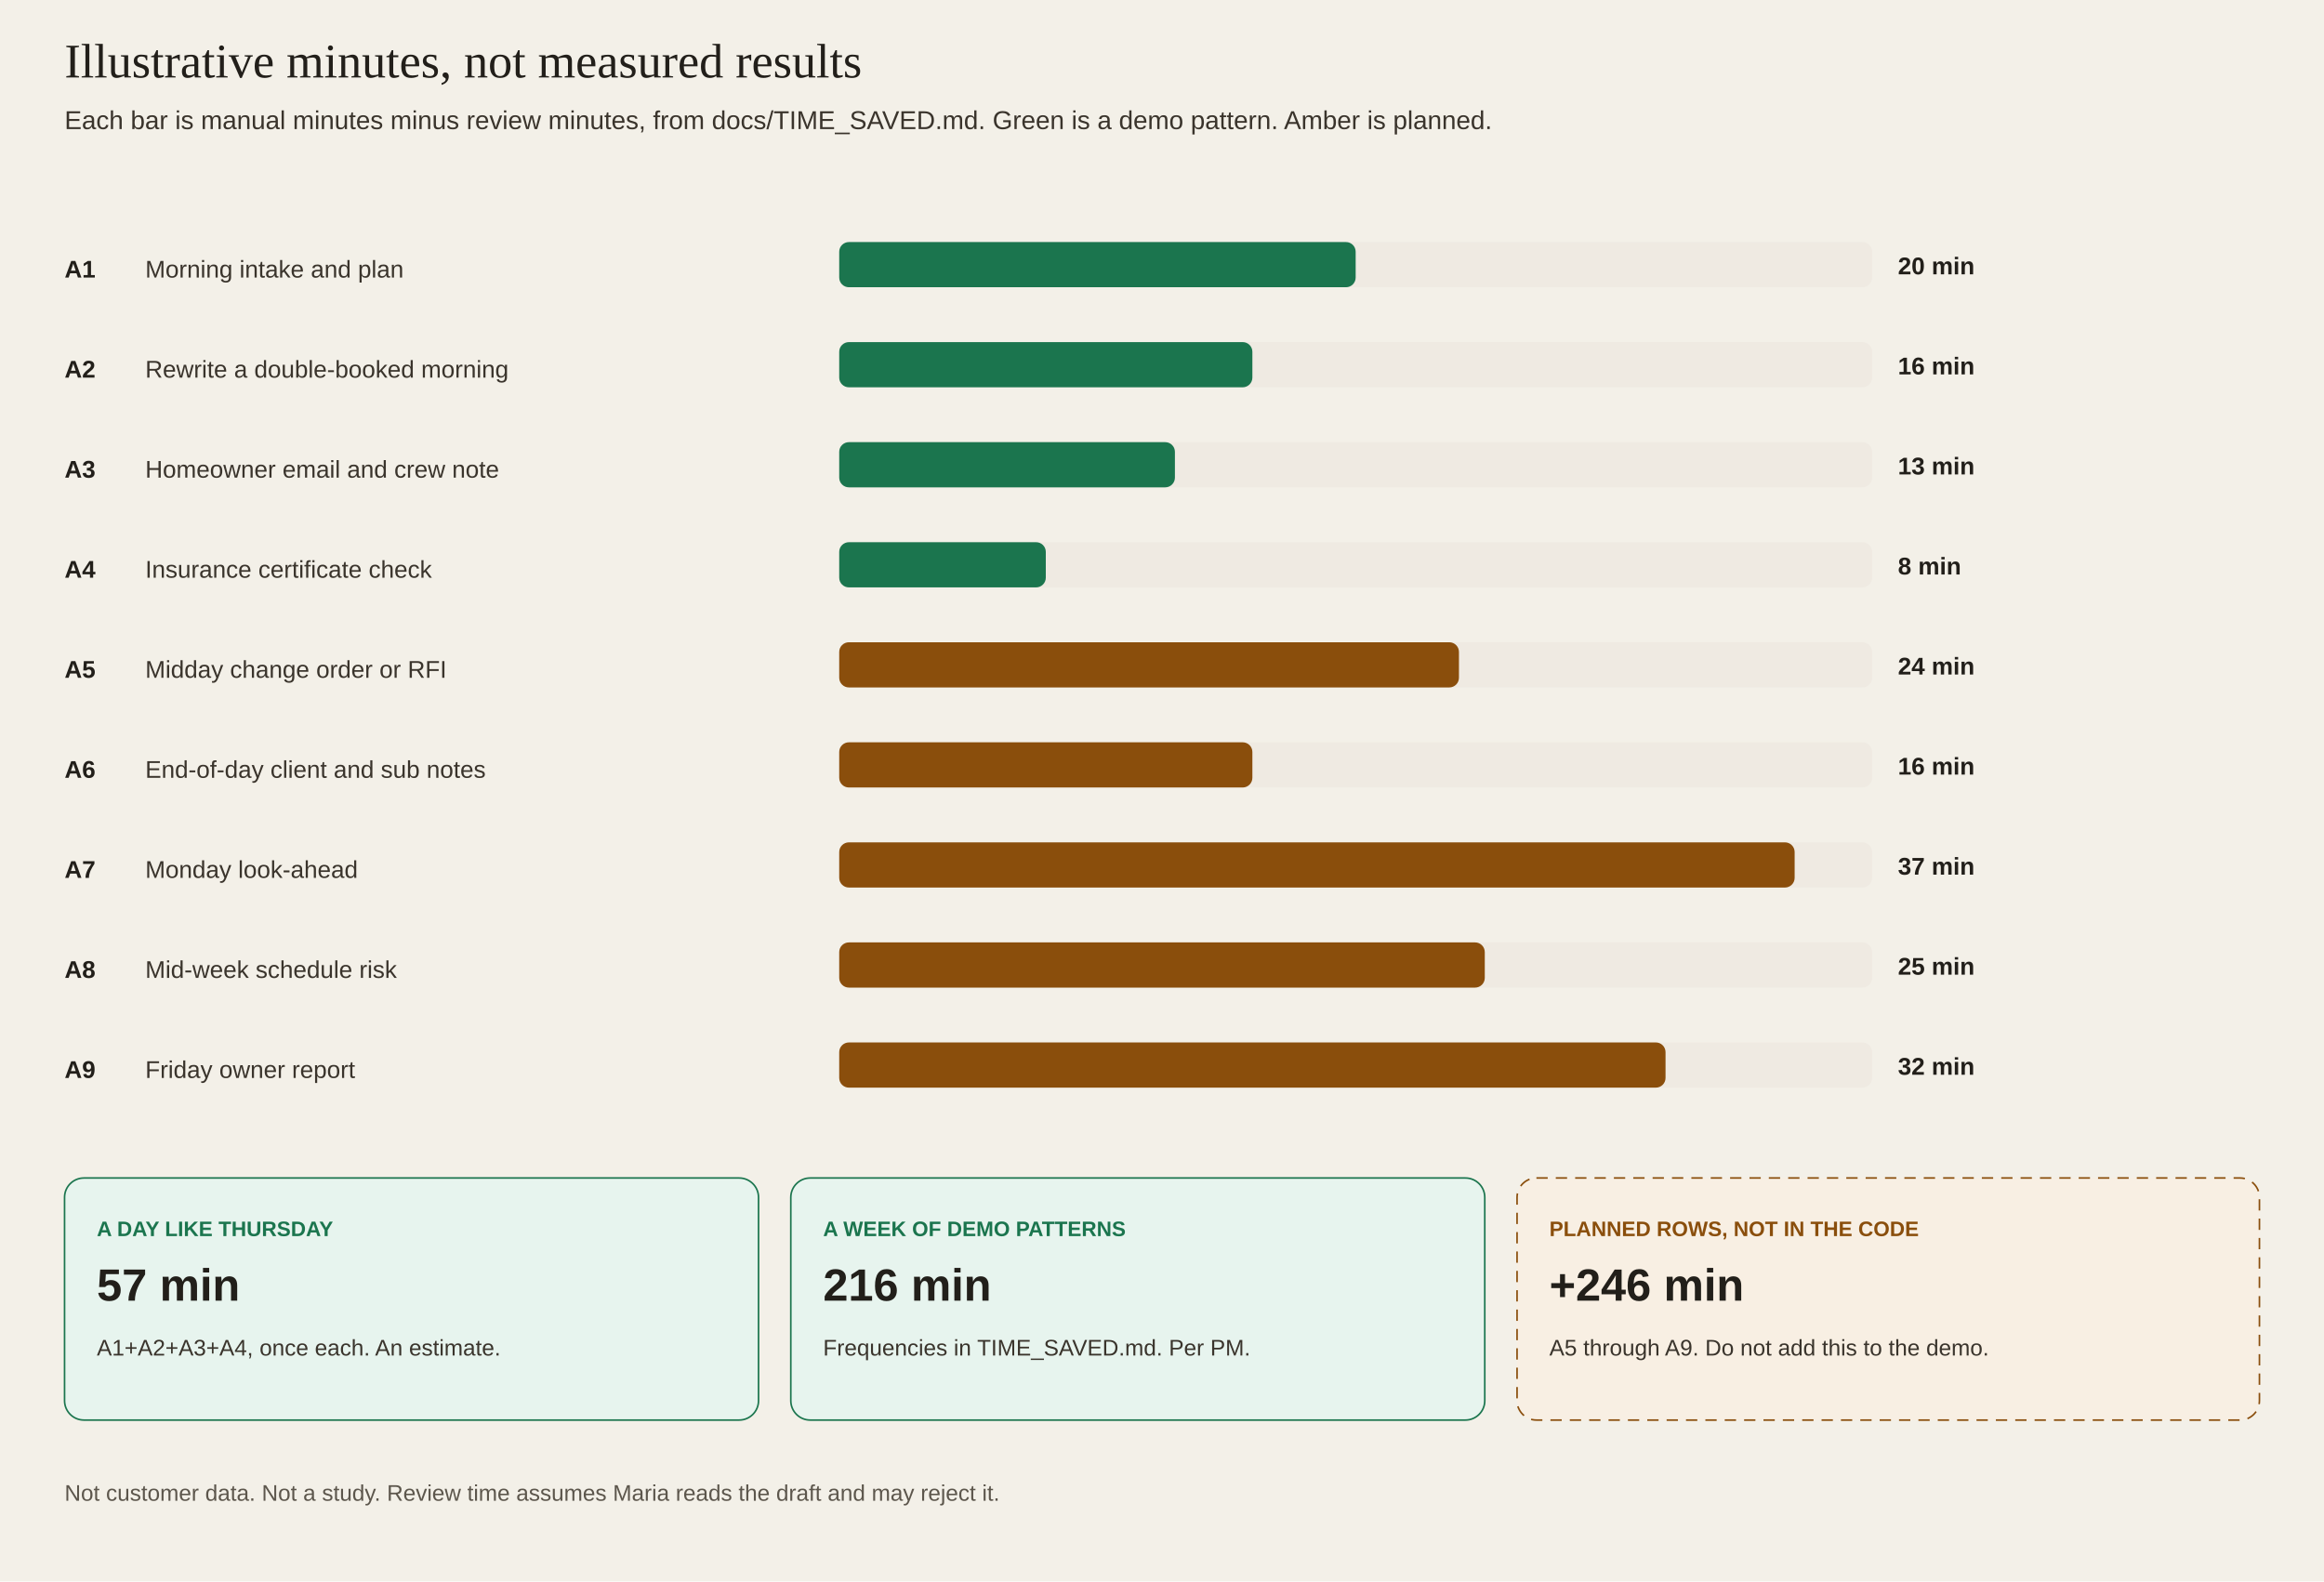
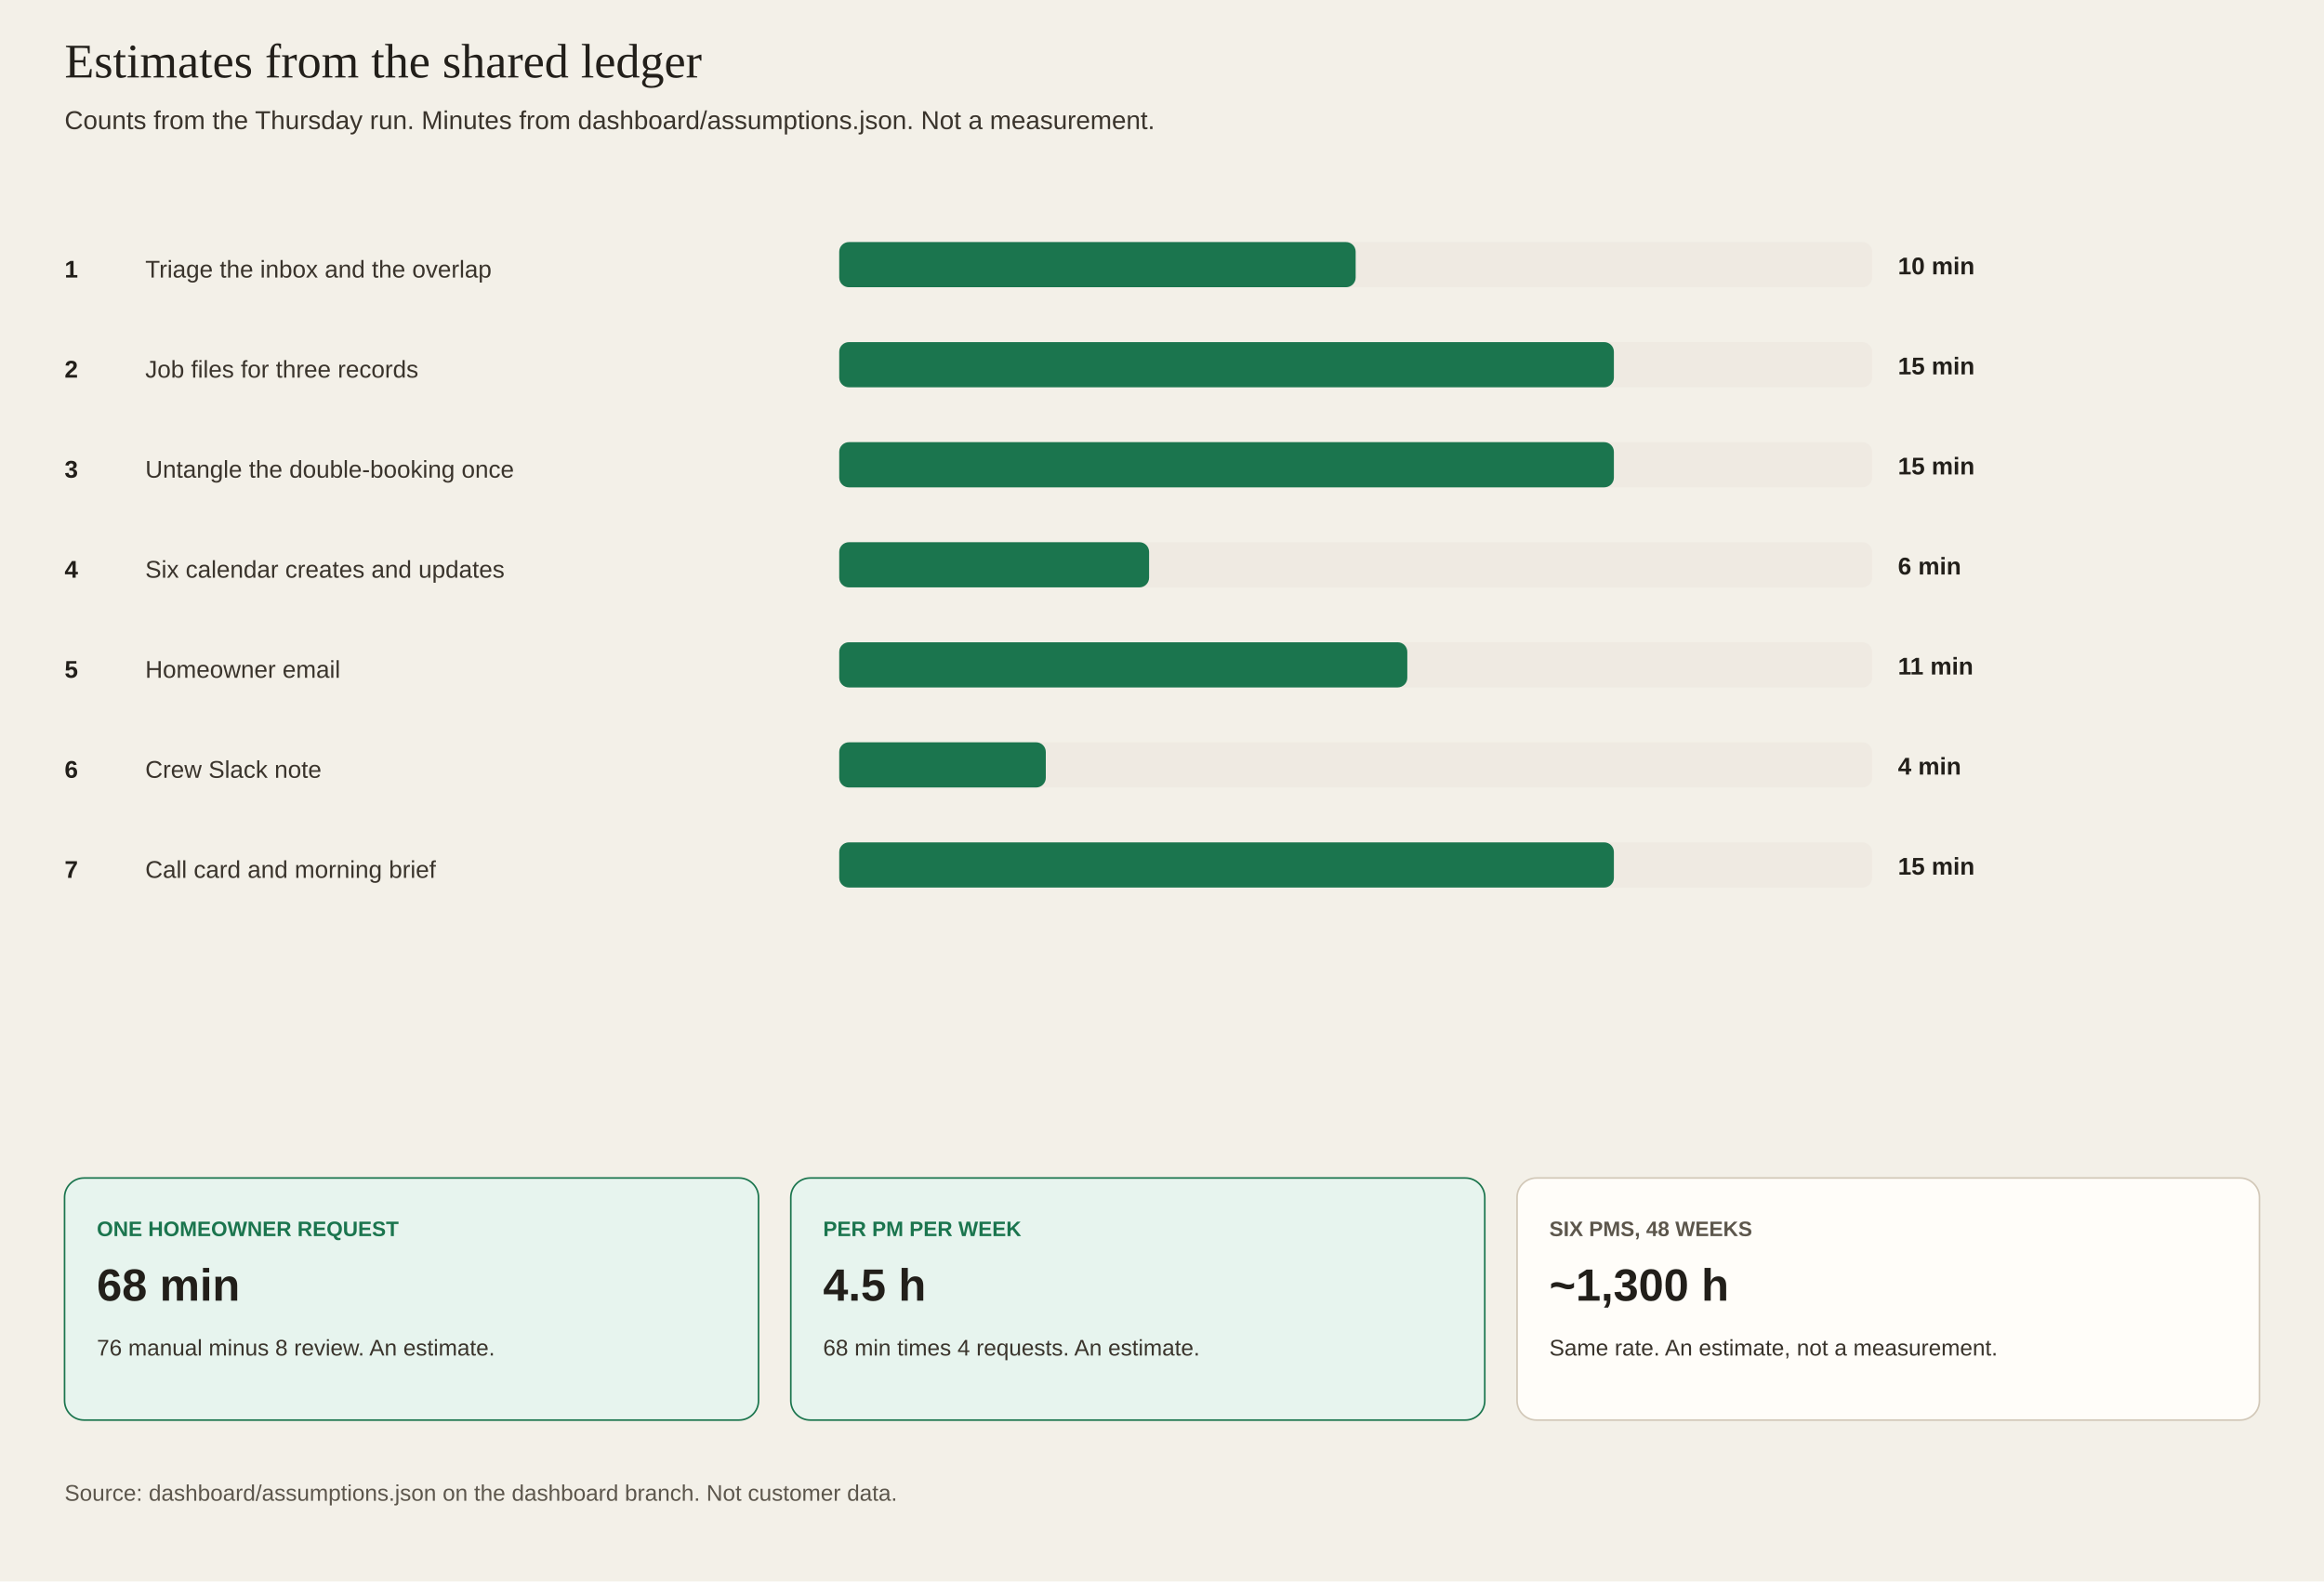
<svg xmlns="http://www.w3.org/2000/svg" width="1440" height="980" viewBox="0 0 1440 980" role="img" aria-labelledby="title desc">
  <style>text { font-family: "Liberation Sans", "Segoe UI", system-ui, sans-serif; } .serif { font-family: Georgia, "Liberation Serif", Palatino, serif; }</style>
  <rect width="1440" height="980" fill="#f3f0e8" />
-   <text x="40" y="48" class="serif" font-size="30" fill="#221f1a">Illustrative minutes, not measured results</text>
-   <text x="40" y="80" font-size="16" fill="#3a342c">Each bar is manual minutes minus review minutes, from docs/TIME_SAVED.md. Green is a demo pattern. Amber is planned.</text>
-   <text x="40" y="172" fill="#221f1a" font-size="15" font-weight="700">A1</text>
-   <text x="90" y="172" fill="#3a342c" font-size="15">Morning intake and plan</text>
+   <text x="40" y="48" class="serif" font-size="30" fill="#221f1a">Estimates from the shared ledger</text>
+   <text x="40" y="80" font-size="16" fill="#3a342c">Counts from the Thursday run. Minutes from dashboard/assumptions.json. Not a measurement.</text>
+   <text x="40" y="172" fill="#221f1a" font-size="15" font-weight="700">1</text>
+   <text x="90" y="172" fill="#3a342c" font-size="15">Triage the inbox and the overlap</text>
  <rect x="520" y="150" width="640" height="28" rx="6" fill="#efeae2" />
  <rect x="520" y="150" width="320" height="28" rx="6" fill="#1b754e" />
-   <text x="1176" y="170" fill="#221f1a" font-size="15" font-weight="700">20 min</text>
-   <text x="40" y="234" fill="#221f1a" font-size="15" font-weight="700">A2</text>
-   <text x="90" y="234" fill="#3a342c" font-size="15">Rewrite a double-booked morning</text>
+   <text x="1176" y="170" fill="#221f1a" font-size="15" font-weight="700">10 min</text>
+   <text x="40" y="234" fill="#221f1a" font-size="15" font-weight="700">2</text>
+   <text x="90" y="234" fill="#3a342c" font-size="15">Job files for three records</text>
  <rect x="520" y="212" width="640" height="28" rx="6" fill="#efeae2" />
-   <rect x="520" y="212" width="256" height="28" rx="6" fill="#1b754e" />
-   <text x="1176" y="232" fill="#221f1a" font-size="15" font-weight="700">16 min</text>
-   <text x="40" y="296" fill="#221f1a" font-size="15" font-weight="700">A3</text>
-   <text x="90" y="296" fill="#3a342c" font-size="15">Homeowner email and crew note</text>
+   <rect x="520" y="212" width="480" height="28" rx="6" fill="#1b754e" />
+   <text x="1176" y="232" fill="#221f1a" font-size="15" font-weight="700">15 min</text>
+   <text x="40" y="296" fill="#221f1a" font-size="15" font-weight="700">3</text>
+   <text x="90" y="296" fill="#3a342c" font-size="15">Untangle the double-booking once</text>
  <rect x="520" y="274" width="640" height="28" rx="6" fill="#efeae2" />
-   <rect x="520" y="274" width="208" height="28" rx="6" fill="#1b754e" />
-   <text x="1176" y="294" fill="#221f1a" font-size="15" font-weight="700">13 min</text>
-   <text x="40" y="358" fill="#221f1a" font-size="15" font-weight="700">A4</text>
-   <text x="90" y="358" fill="#3a342c" font-size="15">Insurance certificate check</text>
+   <rect x="520" y="274" width="480" height="28" rx="6" fill="#1b754e" />
+   <text x="1176" y="294" fill="#221f1a" font-size="15" font-weight="700">15 min</text>
+   <text x="40" y="358" fill="#221f1a" font-size="15" font-weight="700">4</text>
+   <text x="90" y="358" fill="#3a342c" font-size="15">Six calendar creates and updates</text>
  <rect x="520" y="336" width="640" height="28" rx="6" fill="#efeae2" />
-   <rect x="520" y="336" width="128" height="28" rx="6" fill="#1b754e" />
-   <text x="1176" y="356" fill="#221f1a" font-size="15" font-weight="700">8 min</text>
-   <text x="40" y="420" fill="#221f1a" font-size="15" font-weight="700">A5</text>
-   <text x="90" y="420" fill="#3a342c" font-size="15">Midday change order or RFI</text>
+   <rect x="520" y="336" width="192" height="28" rx="6" fill="#1b754e" />
+   <text x="1176" y="356" fill="#221f1a" font-size="15" font-weight="700">6 min</text>
+   <text x="40" y="420" fill="#221f1a" font-size="15" font-weight="700">5</text>
+   <text x="90" y="420" fill="#3a342c" font-size="15">Homeowner email</text>
  <rect x="520" y="398" width="640" height="28" rx="6" fill="#efeae2" />
-   <rect x="520" y="398" width="384" height="28" rx="6" fill="#8a4e0c" />
-   <text x="1176" y="418" fill="#221f1a" font-size="15" font-weight="700">24 min</text>
-   <text x="40" y="482" fill="#221f1a" font-size="15" font-weight="700">A6</text>
-   <text x="90" y="482" fill="#3a342c" font-size="15">End-of-day client and sub notes</text>
+   <rect x="520" y="398" width="352" height="28" rx="6" fill="#1b754e" />
+   <text x="1176" y="418" fill="#221f1a" font-size="15" font-weight="700">11 min</text>
+   <text x="40" y="482" fill="#221f1a" font-size="15" font-weight="700">6</text>
+   <text x="90" y="482" fill="#3a342c" font-size="15">Crew Slack note</text>
  <rect x="520" y="460" width="640" height="28" rx="6" fill="#efeae2" />
-   <rect x="520" y="460" width="256" height="28" rx="6" fill="#8a4e0c" />
-   <text x="1176" y="480" fill="#221f1a" font-size="15" font-weight="700">16 min</text>
-   <text x="40" y="544" fill="#221f1a" font-size="15" font-weight="700">A7</text>
-   <text x="90" y="544" fill="#3a342c" font-size="15">Monday look-ahead</text>
+   <rect x="520" y="460" width="128" height="28" rx="6" fill="#1b754e" />
+   <text x="1176" y="480" fill="#221f1a" font-size="15" font-weight="700">4 min</text>
+   <text x="40" y="544" fill="#221f1a" font-size="15" font-weight="700">7</text>
+   <text x="90" y="544" fill="#3a342c" font-size="15">Call card and morning brief</text>
  <rect x="520" y="522" width="640" height="28" rx="6" fill="#efeae2" />
-   <rect x="520" y="522" width="592" height="28" rx="6" fill="#8a4e0c" />
-   <text x="1176" y="542" fill="#221f1a" font-size="15" font-weight="700">37 min</text>
-   <text x="40" y="606" fill="#221f1a" font-size="15" font-weight="700">A8</text>
-   <text x="90" y="606" fill="#3a342c" font-size="15">Mid-week schedule risk</text>
-   <rect x="520" y="584" width="640" height="28" rx="6" fill="#efeae2" />
-   <rect x="520" y="584" width="400" height="28" rx="6" fill="#8a4e0c" />
-   <text x="1176" y="604" fill="#221f1a" font-size="15" font-weight="700">25 min</text>
-   <text x="40" y="668" fill="#221f1a" font-size="15" font-weight="700">A9</text>
-   <text x="90" y="668" fill="#3a342c" font-size="15">Friday owner report</text>
-   <rect x="520" y="646" width="640" height="28" rx="6" fill="#efeae2" />
-   <rect x="520" y="646" width="512" height="28" rx="6" fill="#8a4e0c" />
-   <text x="1176" y="666" fill="#221f1a" font-size="15" font-weight="700">32 min</text>
+   <rect x="520" y="522" width="480" height="28" rx="6" fill="#1b754e" />
+   <text x="1176" y="542" fill="#221f1a" font-size="15" font-weight="700">15 min</text>
  <rect x="40" y="730" width="430" height="150" rx="12" fill="#e7f4ee" stroke="#1b754e" />
-   <text x="60" y="766" fill="#1b754e" font-size="13" font-weight="700">A DAY LIKE THURSDAY</text>
-   <text x="60" y="806" fill="#221f1a" font-size="28" font-weight="700">57 min</text>
-   <text x="60" y="840" fill="#3a342c" font-size="14">A1+A2+A3+A4, once each. An estimate.</text>
+   <text x="60" y="766" fill="#1b754e" font-size="13" font-weight="700">ONE HOMEOWNER REQUEST</text>
+   <text x="60" y="806" fill="#221f1a" font-size="28" font-weight="700">68 min</text>
+   <text x="60" y="840" fill="#3a342c" font-size="14">76 manual minus 8 review. An estimate.</text>
  <rect x="490" y="730" width="430" height="150" rx="12" fill="#e7f4ee" stroke="#1b754e" />
-   <text x="510" y="766" fill="#1b754e" font-size="13" font-weight="700">A WEEK OF DEMO PATTERNS</text>
-   <text x="510" y="806" fill="#221f1a" font-size="28" font-weight="700">216 min</text>
-   <text x="510" y="840" fill="#3a342c" font-size="14">Frequencies in TIME_SAVED.md. Per PM.</text>
-   <rect x="940" y="730" width="460" height="150" rx="12" fill="#f8efe3" stroke="#8a4e0c" stroke-dasharray="7 5" />
-   <text x="960" y="766" fill="#8a4e0c" font-size="13" font-weight="700">PLANNED ROWS, NOT IN THE CODE</text>
-   <text x="960" y="806" fill="#221f1a" font-size="28" font-weight="700">+246 min</text>
-   <text x="960" y="840" fill="#3a342c" font-size="14">A5 through A9. Do not add this to the demo.</text>
-   <text x="40" y="930" font-size="14" fill="#5c564c">Not customer data. Not a study. Review time assumes Maria reads the draft and may reject it.</text>
+   <text x="510" y="766" fill="#1b754e" font-size="13" font-weight="700">PER PM PER WEEK</text>
+   <text x="510" y="806" fill="#221f1a" font-size="28" font-weight="700">4.5 h</text>
+   <text x="510" y="840" fill="#3a342c" font-size="14">68 min times 4 requests. An estimate.</text>
+   <rect x="940" y="730" width="460" height="150" rx="12" fill="#fffdf9" stroke="#d2c8b8" />
+   <text x="960" y="766" fill="#5c564c" font-size="13" font-weight="700">SIX PMS, 48 WEEKS</text>
+   <text x="960" y="806" fill="#221f1a" font-size="28" font-weight="700">~1,300 h</text>
+   <text x="960" y="840" fill="#3a342c" font-size="14">Same rate. An estimate, not a measurement.</text>
+   <text x="40" y="930" font-size="14" fill="#5c564c">Source: dashboard/assumptions.json on the dashboard branch. Not customer data.</text>
</svg>
